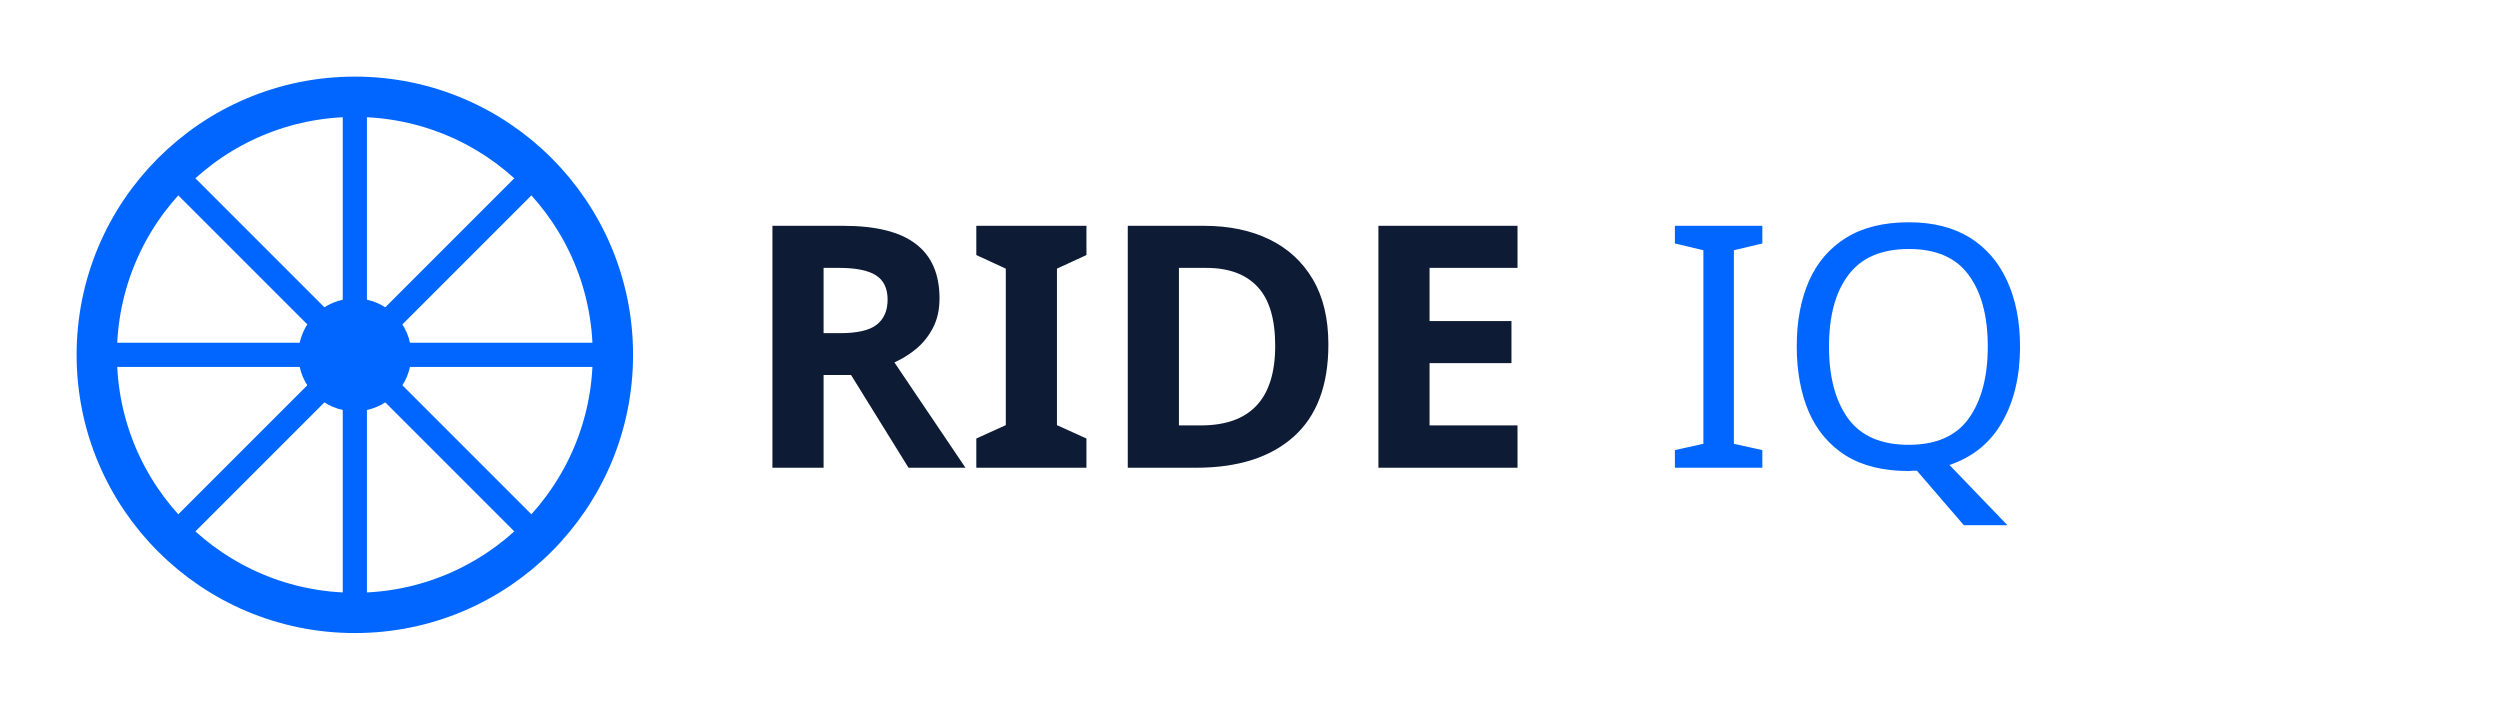
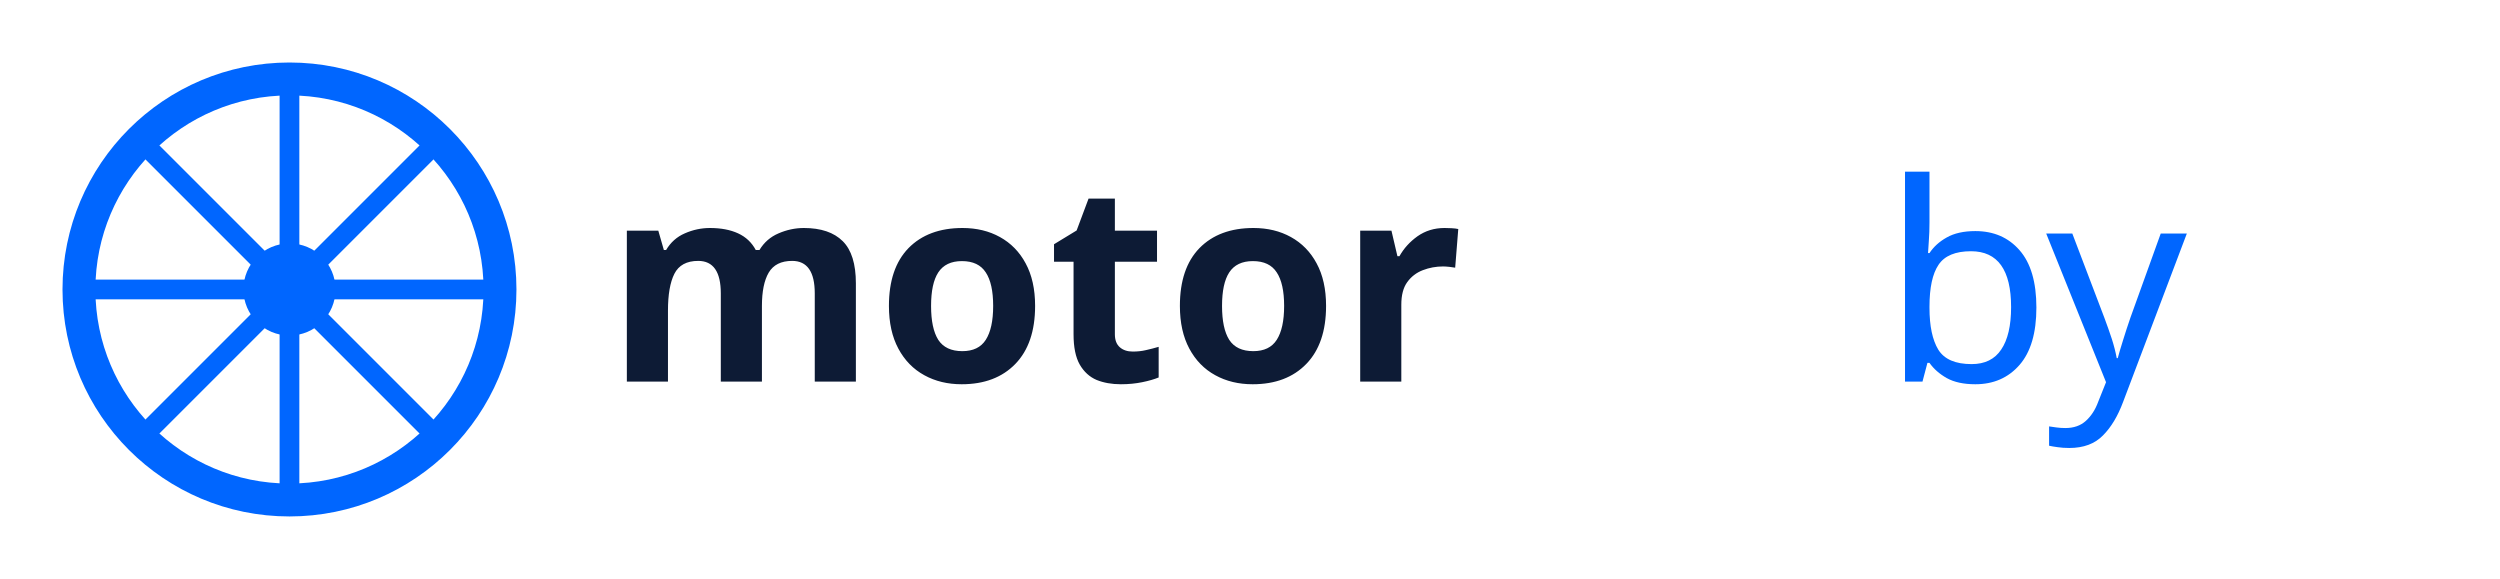
- <svg xmlns="http://www.w3.org/2000/svg" viewBox="0 0 155 44" fill="none">
+ <svg xmlns="http://www.w3.org/2000/svg" viewBox="0 0 190 44" fill="none">
  <circle cx="22" cy="22" r="16" stroke="#0066FF" stroke-width="2.5" />
  <circle cx="22" cy="22" r="3.5" fill="#0066FF" />
  <line x1="22" y1="6" x2="22" y2="38" stroke="#0066FF" stroke-width="1.5" stroke-linecap="round" />
  <line x1="6" y1="22" x2="38" y2="22" stroke="#0066FF" stroke-width="1.5" stroke-linecap="round" />
  <line x1="10.7" y1="10.7" x2="33.3" y2="33.3" stroke="#0066FF" stroke-width="1.5" stroke-linecap="round" />
  <line x1="33.3" y1="10.7" x2="10.7" y2="33.3" stroke="#0066FF" stroke-width="1.5" stroke-linecap="round" />
-   <text x="46" y="29" font-family="Cairo, sans-serif" font-size="21" font-weight="800" fill="#0D1B35">RIDE</text>
-   <text x="103" y="29" font-family="Cairo, sans-serif" font-size="21" font-weight="500" fill="#0066FF">IQ</text>
+   <text x="46" y="29" font-family="Cairo, sans-serif" font-size="21" font-weight="800" fill="#0D1B35">motor</text>
+   <text x="143" y="29" font-family="Cairo, sans-serif" font-size="21" font-weight="500" fill="#0066FF">by</text>
</svg>
